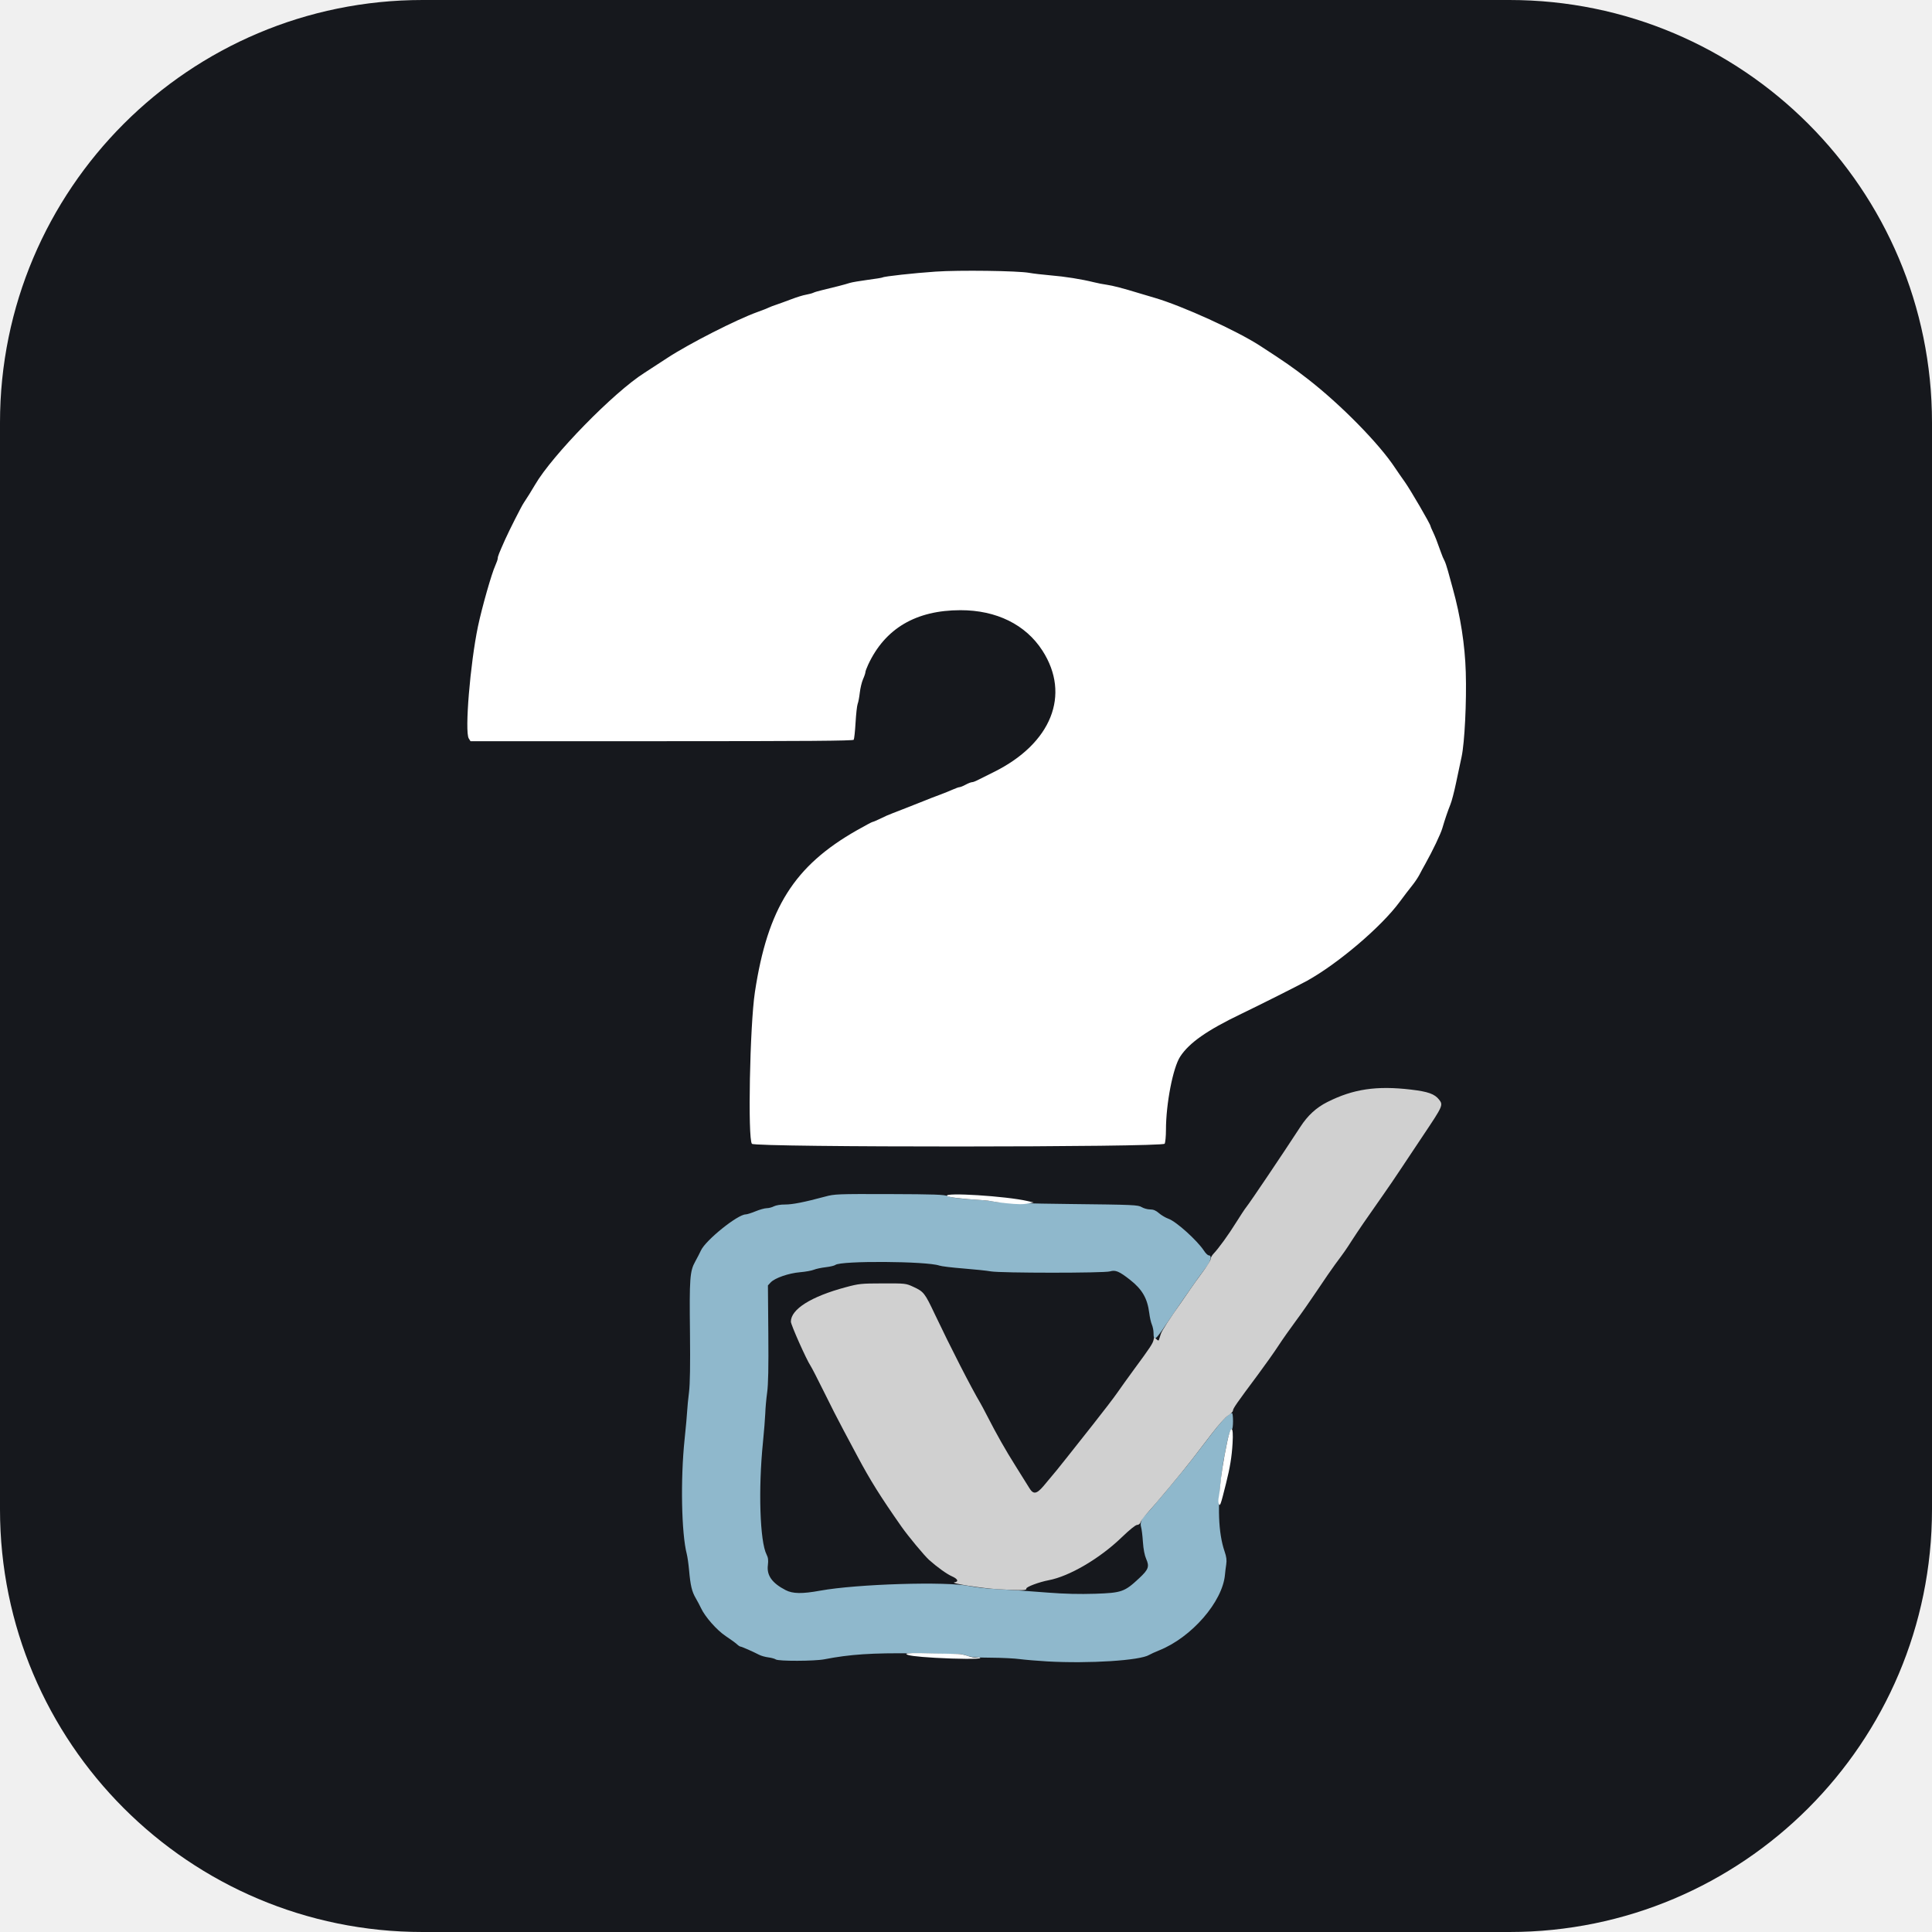
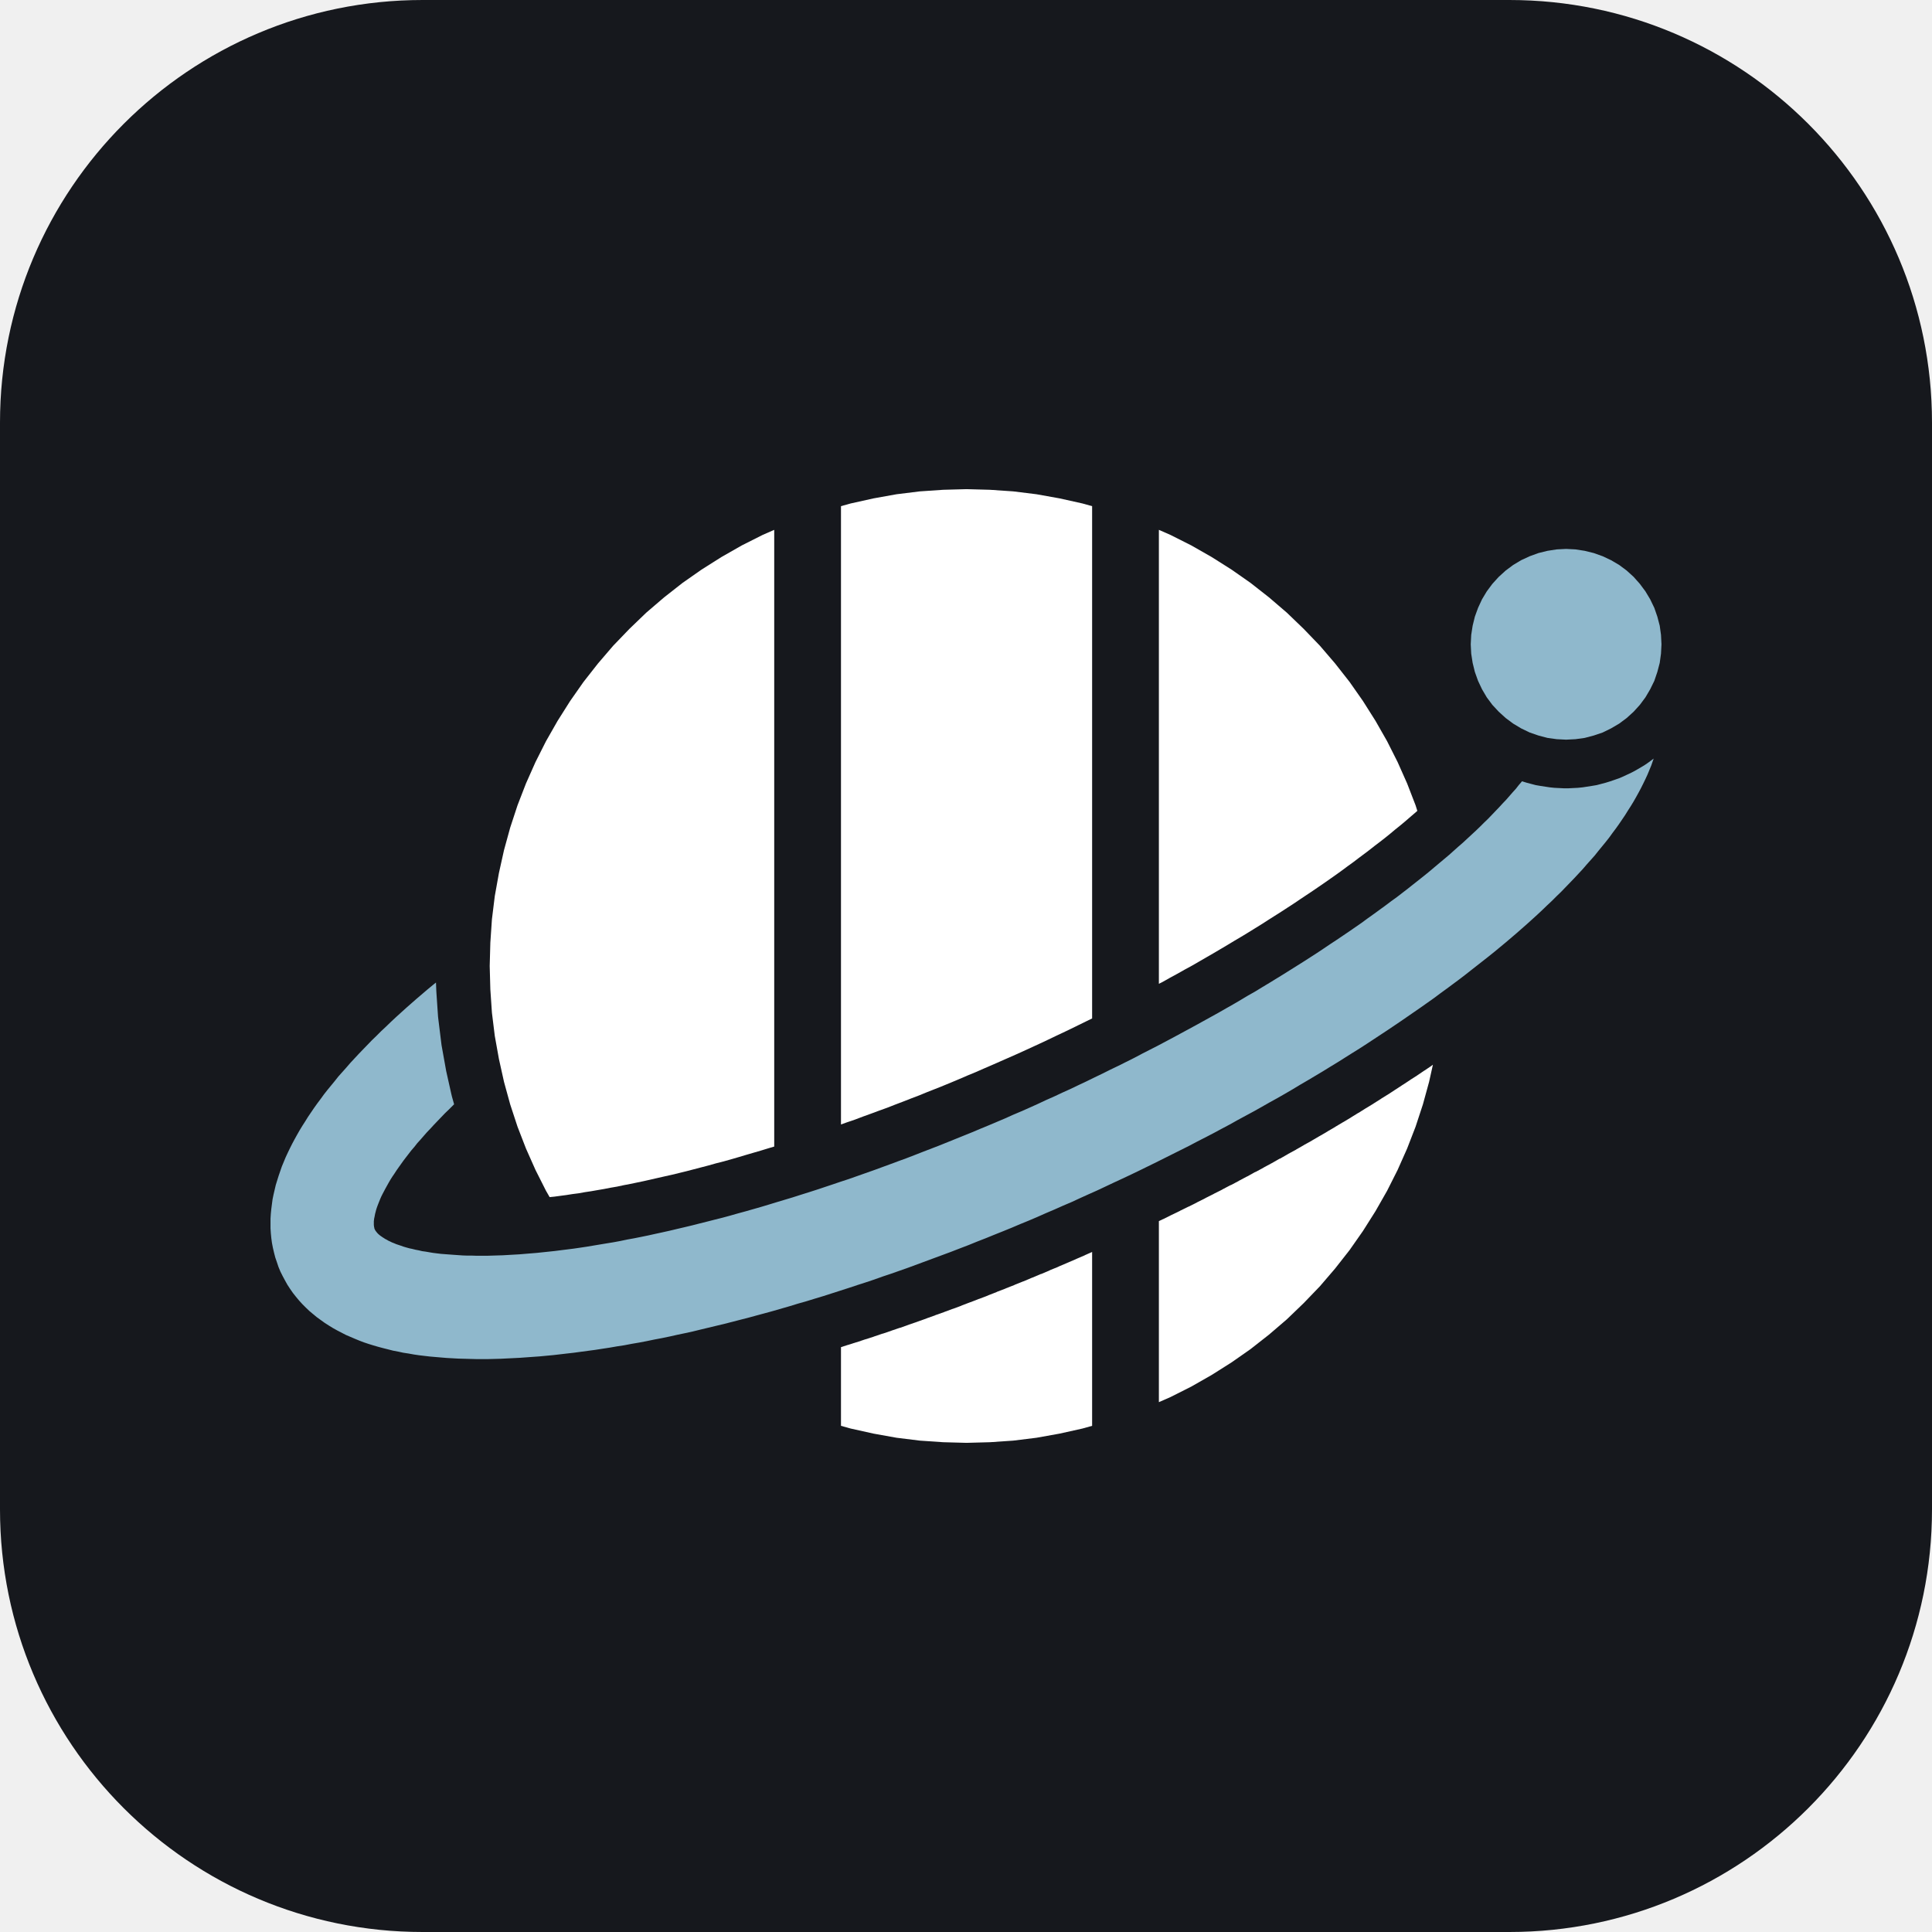
<svg xmlns="http://www.w3.org/2000/svg" viewBox="0 0 512.00 512.00" width="512.00" height="512.00" role="img">
  <rect width="512" height="512" rx="112" fill="#16181D" />
-   <g transform="translate(14.738 40.082) scale(1.31657)">
-     <path fill="#8FB8CC" fill-rule="evenodd" d="M199.62,303.98C197.70,303.87 195.22,303.66 194.12,303.52C193.03,303.37 190.39,303.24 188.26,303.23C185.49,303.22 184.15,303.11 183.52,302.85C183.05,302.65 182.20,302.48 181.64,302.48C181.08,302.47 177.10,302.42 172.79,302.36C164.38,302.25 159.88,302.55 154.75,303.55C152.78,303.94 145.44,303.96 144.96,303.58C144.77,303.44 144.11,303.25 143.48,303.17C142.84,303.09 142.00,302.85 141.60,302.64C140.43,302.03 138.10,301.00 137.87,301.00C137.75,301.00 137.42,300.79 137.14,300.52C136.86,300.26 135.84,299.52 134.88,298.88C133.09,297.69 130.71,294.99 129.90,293.23C129.68,292.76 129.21,291.87 128.85,291.25C128.07,289.92 127.78,288.68 127.51,285.62C127.40,284.39 127.19,282.93 127.05,282.38C125.97,278.21 125.76,267.34 126.61,259.25C126.86,256.84 127.10,254.26 127.13,253.50C127.17,252.74 127.33,251.06 127.50,249.75C127.70,248.13 127.76,244.35 127.69,237.88C127.56,226.89 127.66,225.44 128.74,223.50C129.16,222.74 129.68,221.73 129.90,221.25C130.86,219.18 137.29,214.00 138.91,214.00C139.17,214.00 140.05,213.72 140.88,213.38C141.70,213.04 142.71,212.76 143.12,212.75C143.54,212.75 144.20,212.58 144.59,212.37C145.01,212.16 145.95,212.00 146.84,212.01C148.32,212.01 150.68,211.55 154.88,210.42C156.79,209.90 157.33,209.88 167.82,209.91C176.88,209.94 178.90,210.01 179.57,210.32C180.28,210.64 182.37,210.89 186.62,211.14C187.31,211.18 188.49,211.33 189.25,211.49C190.08,211.65 195.99,211.82 204.23,211.91C216.96,212.05 217.88,212.09 218.60,212.53C219.03,212.79 219.79,213.00 220.30,213.00C220.98,213.00 221.47,213.21 222.09,213.75C222.56,214.16 223.42,214.67 224.01,214.88C225.57,215.43 229.79,219.24 231.15,221.31C231.48,221.83 231.92,222.25 232.13,222.25C232.77,222.25 232.54,223.36 231.67,224.52C230.30,226.35 229.42,227.56 228.52,228.88C228.04,229.56 227.11,230.91 226.43,231.88C225.76,232.84 224.46,234.75 223.54,236.12C221.39,239.36 221.00,239.62 221.00,237.85C221.00,237.37 220.85,236.62 220.66,236.17C220.47,235.73 220.24,234.69 220.14,233.87C219.76,230.89 218.73,229.10 216.25,227.15C214.09,225.46 213.34,225.14 212.24,225.47C211.07,225.83 190.22,225.82 188.25,225.47C187.49,225.33 185.02,225.07 182.75,224.89C180.48,224.71 178.29,224.45 177.88,224.30C175.34,223.41 158.03,223.30 156.96,224.17C156.78,224.32 155.90,224.53 155.02,224.63C154.14,224.73 153.06,224.96 152.63,225.14C152.19,225.32 150.94,225.55 149.85,225.64C147.57,225.83 144.77,226.80 143.94,227.69L143.38,228.29L143.46,237.96C143.52,244.84 143.45,248.27 143.22,249.88C143.05,251.11 142.88,252.97 142.85,254.00C142.81,255.03 142.60,257.68 142.38,259.88C141.42,269.32 141.76,279.85 143.11,282.47C143.43,283.09 143.49,283.61 143.37,284.61C143.11,286.67 144.22,288.22 146.95,289.63C148.38,290.37 150.26,290.40 153.88,289.74C161.30,288.39 179.41,287.84 184.00,288.82C185.03,289.04 187.17,289.29 188.75,289.38C192.87,289.61 194.28,289.70 199.75,290.13C203.11,290.39 206.06,290.46 209.25,290.36C214.61,290.18 215.17,289.98 218.13,287.21C219.99,285.47 220.20,284.89 219.52,283.35C219.20,282.63 218.96,281.39 218.86,279.92C218.78,278.66 218.61,277.31 218.49,276.92C218.24,276.14 218.62,275.13 219.39,274.49C219.94,274.04 226.69,265.99 228.62,263.49C229.45,262.42 231.22,260.12 232.56,258.37C234.73,255.52 236.21,254.00 236.80,254.00C236.91,254.00 237.00,254.73 237.00,255.62C237.00,256.52 236.90,257.25 236.78,257.25C236.49,257.25 236.12,258.28 235.75,260.12C235.09,263.45 235.00,263.96 234.72,266.00C233.83,272.62 234.03,278.13 235.30,281.84C235.68,282.94 235.76,283.60 235.63,284.47C235.53,285.10 235.42,286.02 235.38,286.50C234.91,291.96 228.66,299.15 222.12,301.76C221.30,302.09 220.40,302.50 220.12,302.67C218.29,303.80 208.02,304.45 199.62,303.98Z" />
-     <path fill="#D0D0D0" fill-rule="evenodd" d="M189.75,289.45C186.45,289.27 179.82,288.22 180.94,288.05C181.83,287.92 181.60,287.37 180.44,286.86C179.41,286.41 177.48,285.03 175.84,283.57C174.86,282.69 171.67,278.85 170.28,276.88C166.06,270.86 163.98,267.53 161.43,262.75C160.88,261.72 159.62,259.36 158.63,257.50C157.63,255.64 155.82,252.10 154.61,249.62C153.39,247.15 152.20,244.83 151.95,244.46C151.14,243.26 148.00,236.22 148.00,235.59C148.00,233.09 152.07,230.53 159.00,228.67C161.71,227.94 162.14,227.90 166.50,227.89C171.07,227.88 171.14,227.88 172.67,228.59C174.75,229.55 174.95,229.81 176.99,234.12C180.13,240.74 184.29,248.87 186.15,252.00C186.35,252.34 186.95,253.47 187.48,254.50C189.44,258.33 191.22,261.46 193.27,264.71C194.43,266.54 195.64,268.48 195.96,269.02C196.78,270.41 197.43,270.34 198.84,268.69C200.92,266.23 202.24,264.63 203.68,262.78C204.48,261.77 206.79,258.84 208.82,256.28C210.85,253.72 213.01,250.89 213.63,250.00C214.24,249.11 215.82,246.91 217.13,245.12C220.32,240.80 220.85,239.99 221.00,239.27C221.12,238.69 221.15,238.68 221.56,239.10C221.90,239.43 222.03,239.46 222.10,239.21C222.16,239.02 222.32,238.52 222.46,238.08C222.68,237.39 224.16,235.10 226.80,231.38C227.19,230.82 227.93,229.76 228.44,229.00C228.95,228.24 230.08,226.68 230.94,225.52C231.80,224.36 232.50,223.22 232.50,222.97C232.50,222.72 232.75,222.26 233.06,221.93C234.12,220.82 236.12,218.05 237.62,215.63C238.45,214.30 239.37,212.90 239.67,212.53C240.52,211.46 246.84,202.07 250.55,196.38C252.03,194.09 253.76,192.50 255.99,191.38C261.19,188.76 265.89,188.06 272.83,188.88C276.27,189.29 277.57,189.75 278.48,190.90C279.33,191.99 279.25,192.17 275.28,198.09C273.82,200.26 271.78,203.32 270.75,204.89C269.72,206.45 268.10,208.83 267.15,210.17C263.94,214.72 262.13,217.37 260.92,219.25C259.70,221.15 259.49,221.46 257.51,224.12C256.89,224.95 255.31,227.26 253.98,229.25C252.65,231.24 250.68,234.06 249.59,235.52C248.51,236.97 246.95,239.19 246.12,240.46C245.30,241.72 243.44,244.34 242.00,246.28C237.72,252.02 237.00,253.06 236.99,253.48C236.99,253.70 236.56,254.14 236.03,254.46C235.47,254.81 234.08,256.36 232.60,258.30C231.24,260.09 229.45,262.43 228.62,263.49C226.80,265.86 221.33,272.40 219.73,274.14C219.09,274.83 218.49,275.65 218.39,275.95C218.29,276.28 218.01,276.50 217.70,276.50C217.38,276.50 216.15,277.50 214.53,279.06C210.15,283.28 204.04,286.86 199.88,287.64C197.98,288.00 195.38,288.97 195.40,289.31C195.43,289.71 194.85,289.72 189.75,289.45Z" />
-     <path fill="#FFFFFF" fill-rule="evenodd" d="M177.00,303.25C173.07,303.02 171.25,302.77 171.25,302.46C171.25,302.30 172.93,302.26 175.94,302.35C178.52,302.42 181.06,302.48 181.59,302.48C182.13,302.48 183.05,302.67 183.65,302.90C184.24,303.12 185.07,303.26 185.48,303.20C185.89,303.14 186.17,303.18 186.10,303.30C185.95,303.53 181.58,303.51 177.00,303.25ZM234.10,272.16C234.02,271.93 234.02,271.38 234.12,270.93C234.21,270.49 234.32,269.68 234.36,269.12C234.52,266.93 235.04,263.59 235.81,259.88C236.55,256.25 237.13,256.35 236.91,260.06C236.75,262.77 236.40,264.94 235.60,268.12C234.46,272.69 234.38,272.89 234.10,272.16ZM191.12,211.73C190.03,211.62 188.84,211.45 188.50,211.37C188.16,211.28 187.20,211.17 186.38,211.12C182.54,210.89 179.70,210.55 179.44,210.29C178.67,209.52 191.36,210.32 195.62,211.31L196.88,211.60L195.88,211.78C194.67,212.01 193.76,212.00 191.12,211.73ZM140.16,199.79C139.30,198.83 139.74,175.94 140.76,169.25C143.33,152.32 148.68,143.84 161.31,136.67C162.93,135.75 164.33,135.00 164.44,135.00C164.54,135.00 165.13,134.76 165.75,134.46C166.37,134.16 167.05,133.84 167.27,133.74C167.48,133.64 169.17,132.97 171.02,132.26C172.86,131.54 174.71,130.81 175.12,130.64C175.54,130.46 176.72,130.00 177.75,129.62C178.78,129.24 180.08,128.72 180.64,128.46C181.20,128.21 181.79,128.00 181.95,128.00C182.12,128.00 182.67,127.78 183.18,127.50C183.70,127.22 184.27,127.00 184.46,127.00C184.64,127.00 185.10,126.84 185.46,126.65C185.83,126.46 187.34,125.71 188.83,124.97C200.45,119.22 204.37,109.41 198.63,100.51C195.25,95.27 189.37,92.37 182.12,92.38C173.17,92.39 166.95,96.06 163.56,103.34C163.25,104.00 163.00,104.69 163.00,104.87C163.00,105.04 162.79,105.68 162.52,106.28C162.26,106.88 161.97,108.11 161.87,109.00C161.77,109.89 161.58,110.91 161.44,111.25C161.31,111.59 161.12,113.29 161.02,115.02C160.92,116.75 160.75,118.30 160.65,118.46C160.51,118.68 151.16,118.75 121.99,118.75L83.51,118.75L83.16,118.19C82.32,116.82 83.45,103.13 85.02,95.62C85.84,91.75 87.78,84.93 88.52,83.35C88.78,82.78 89.00,82.14 89.00,81.92C89.00,81.55 89.24,80.95 90.50,78.12C91.36,76.21 93.77,71.45 94.22,70.79C94.86,69.84 95.83,68.29 96.51,67.12C99.95,61.20 112.33,48.53 118.50,44.62C119.12,44.22 121.23,42.85 123.20,41.56C127.53,38.73 137.04,33.88 141.25,32.37C142.28,32.00 143.34,31.59 143.59,31.45C143.85,31.32 144.53,31.06 145.09,30.88C145.66,30.69 147.00,30.20 148.08,29.79C149.15,29.38 150.50,28.96 151.08,28.87C151.65,28.77 152.32,28.59 152.55,28.47C152.78,28.35 153.68,28.09 154.55,27.89C156.61,27.41 158.93,26.81 159.88,26.50C160.29,26.37 161.89,26.10 163.44,25.89C164.99,25.69 166.35,25.47 166.46,25.40C166.81,25.18 172.72,24.53 177.12,24.23C181.84,23.90 193.73,24.06 196.00,24.48C196.76,24.62 198.67,24.84 200.25,24.98C203.17,25.22 206.51,25.75 209.00,26.37C209.76,26.56 210.94,26.79 211.62,26.88C212.77,27.04 214.88,27.59 218.12,28.58C218.81,28.79 220.22,29.21 221.25,29.51C226.86,31.16 237.71,36.10 242.38,39.12C247.48,42.42 249.08,43.54 252.03,45.83C258.68,50.99 266.41,58.85 269.63,63.75C270.04,64.37 270.92,65.64 271.59,66.58C272.69,68.12 276.75,75.09 276.75,75.45C276.75,75.53 276.97,76.05 277.24,76.61C277.70,77.58 278.04,78.44 278.88,80.81C279.08,81.40 279.38,82.10 279.54,82.37C279.70,82.64 280.02,83.60 280.27,84.50C280.51,85.39 280.94,86.97 281.23,88.00C282.78,93.56 283.69,99.39 283.85,104.88C284.03,110.79 283.62,119.06 283.01,121.88C282.74,123.11 282.23,125.53 281.87,127.25C281.51,128.97 281.01,130.88 280.75,131.50C280.24,132.76 279.63,134.55 279.13,136.27C278.81,137.40 277.15,140.87 275.74,143.38C275.35,144.06 274.80,145.08 274.52,145.63C274.23,146.18 273.58,147.16 273.06,147.80C272.55,148.43 271.39,149.94 270.50,151.15C266.82,156.13 258.17,163.49 251.93,166.96C250.43,167.80 242.17,171.95 238.62,173.65C231.78,176.94 228.18,179.45 226.37,182.23C224.91,184.45 223.50,191.73 223.50,196.99C223.50,198.25 223.38,199.50 223.24,199.77C222.85,200.50 140.83,200.53 140.16,199.79Z" />
+   <g transform="translate(45.531 45.385) scale(4.2123)">
+     <path fill="#FFFFFF" fill-rule="evenodd" d="M77.12,37.17 L76.46,35.86 L75.73,34.58 L74.94,33.33 L74.10,32.13 L73.19,30.97 L72.23,29.85 L71.21,28.79 L70.15,27.77 L69.03,26.81 L67.87,25.90 L66.67,25.06 L65.42,24.27 L64.14,23.54 L62.83,22.88 L62.10,22.56 L62.10,51.12 L62.34,51.00 L62.80,50.74 L63.26,50.49 L63.72,50.23 L64.18,49.98 L64.63,49.72 L65.08,49.46 L65.53,49.20 L65.97,48.94 L66.41,48.68 L66.84,48.42 L67.28,48.16 L67.71,47.90 L68.13,47.64 L68.55,47.38 L68.97,47.11 L69.38,46.85 L69.79,46.59 L70.19,46.33 L70.59,46.07 L70.99,45.80 L71.38,45.54 L71.77,45.28 L72.15,45.02 L72.53,44.76 L72.90,44.50 L73.27,44.24 L73.63,43.98 L73.98,43.72 L74.34,43.46 L74.68,43.20 L75.03,42.94 L75.36,42.69 L75.69,42.43 L76.02,42.18 L76.34,41.93 L76.65,41.68 L76.96,41.42 L77.26,41.18 L77.56,40.93 L77.85,40.68 L78.13,40.44 L78.36,40.24 L78.25,39.89 L77.72,38.52ZM52.94,20.14 L51.47,20.04 L50.00,20.00 L48.53,20.04 L47.06,20.14 L45.60,20.32 L44.15,20.58 L42.71,20.90 L42.10,21.07 L42.10,59.97 L42.49,59.83 L42.99,59.66 L43.49,59.47 L43.99,59.29 L44.50,59.10 L45.00,58.92 L45.51,58.72 L46.01,58.53 L46.52,58.33 L47.02,58.14 L47.53,57.93 L48.04,57.73 L48.54,57.53 L49.05,57.32 L49.55,57.11 L50.06,56.89 L50.57,56.68 L51.07,56.46 L51.58,56.24 L52.08,56.02 L52.58,55.80 L53.08,55.58 L53.59,55.35 L54.09,55.12 L54.59,54.89 L55.08,54.66 L55.58,54.42 L56.07,54.19 L56.57,53.95 L57.06,53.71 L57.55,53.47 L57.90,53.30 L57.90,21.07 L57.29,20.90 L55.85,20.58 L54.40,20.32ZM33.33,25.06 L32.13,25.90 L30.97,26.81 L29.85,27.77 L28.79,28.79 L27.77,29.85 L26.81,30.97 L25.90,32.13 L25.06,33.33 L24.27,34.58 L23.54,35.86 L22.88,37.17 L22.28,38.52 L21.75,39.89 L21.29,41.29 L20.90,42.71 L20.58,44.15 L20.32,45.60 L20.14,47.06 L20.04,48.53 L20.00,50.00 L20.04,51.47 L20.14,52.94 L20.32,54.40 L20.58,55.85 L20.90,57.29 L21.29,58.71 L21.75,60.11 L22.28,61.48 L22.88,62.83 L23.54,64.14 L23.77,64.54 L24.07,64.51 L24.44,64.46 L24.82,64.41 L25.20,64.35 L25.59,64.30 L25.98,64.23 L26.38,64.17 L26.78,64.10 L27.19,64.03 L27.60,63.95 L28.01,63.88 L28.43,63.79 L28.85,63.71 L29.28,63.62 L29.71,63.53 L30.15,63.43 L30.59,63.33 L31.03,63.23 L31.48,63.13 L31.93,63.02 L32.38,62.91 L32.84,62.79 L33.30,62.67 L33.76,62.55 L34.22,62.42 L34.69,62.30 L35.16,62.17 L35.64,62.03 L36.11,61.89 L36.59,61.75 L37.07,61.61 L37.56,61.46 L37.90,61.36 L37.90,22.56 L37.17,22.88 L35.86,23.54 L34.58,24.27ZM65.42,75.73 L66.67,74.94 L67.87,74.10 L69.03,73.19 L70.15,72.23 L71.21,71.21 L72.23,70.15 L73.19,69.03 L74.10,67.87 L74.94,66.67 L75.73,65.42 L76.46,64.14 L77.12,62.83 L77.72,61.48 L78.25,60.11 L78.71,58.71 L79.10,57.29 L79.34,56.21 L79.26,56.27 L79.25,56.28 L78.82,56.57 L78.80,56.58 L78.37,56.87 L78.36,56.88 L77.92,57.16 L77.91,57.17 L77.47,57.46 L77.45,57.47 L77.01,57.76 L76.99,57.77 L76.55,58.06 L76.53,58.07 L76.08,58.35 L76.07,58.36 L75.61,58.65 L75.60,58.66 L75.14,58.94 L75.12,58.95 L74.66,59.24 L74.65,59.24 L74.18,59.53 L74.17,59.54 L73.70,59.82 L73.68,59.83 L73.21,60.11 L73.20,60.12 L72.72,60.40 L72.71,60.41 L72.23,60.69 L72.21,60.70 L71.73,60.98 L71.72,60.99 L71.23,61.26 L71.22,61.27 L70.73,61.55 L70.72,61.56 L70.22,61.83 L70.21,61.84 L69.72,62.12 L69.70,62.12 L69.21,62.40 L69.19,62.41 L68.69,62.68 L68.68,62.69 L68.18,62.96 L68.16,62.96 L67.66,63.24 L67.65,63.24 L67.14,63.51 L67.13,63.52 L66.62,63.79 L66.60,63.79 L66.09,64.06 L66.08,64.07 L65.56,64.33 L65.55,64.34 L65.03,64.60 L65.02,64.61 L64.50,64.87 L64.49,64.88 L63.97,65.14 L63.96,65.14 L63.43,65.40 L63.42,65.41 L62.90,65.66 L62.88,65.67 L62.36,65.93 L62.35,65.93 L62.10,66.05 L62.10,77.44 L62.83,77.12 L64.14,76.46ZM45.60,79.68 L47.06,79.86 L48.53,79.96 L50.00,80.00 L51.47,79.96 L52.94,79.86 L54.40,79.68 L55.85,79.42 L57.29,79.10 L57.90,78.93 L57.90,67.99 L57.45,68.19 L57.44,68.20 L56.90,68.43 L56.89,68.44 L56.35,68.67 L56.33,68.68 L55.79,68.91 L55.78,68.92 L55.24,69.14 L55.23,69.15 L54.69,69.38 L54.67,69.38 L54.13,69.61 L54.12,69.61 L53.58,69.84 L53.57,69.84 L53.02,70.06 L53.01,70.07 L52.47,70.28 L52.46,70.29 L51.91,70.50 L51.90,70.51 L51.36,70.72 L51.35,70.73 L50.80,70.94 L50.79,70.94 L50.25,71.15 L50.24,71.15 L49.69,71.36 L49.68,71.37 L49.14,71.57 L49.13,71.57 L48.59,71.77 L48.57,71.78 L48.03,71.97 L48.02,71.98 L47.48,72.17 L47.47,72.18 L46.93,72.37 L46.91,72.38 L46.38,72.56 L46.36,72.57 L45.83,72.76 L45.81,72.76 L45.28,72.94 L45.26,72.95 L44.73,73.13 L44.71,73.13 L44.18,73.31 L44.16,73.32 L43.63,73.49 L43.62,73.49 L43.09,73.67 L43.07,73.67 L42.54,73.84 L42.53,73.84 L42.10,73.98 L42.10,78.93 L42.71,79.10 L44.15,79.42Z" />
+     <path fill="#8FB8CC" fill-rule="evenodd" d="M84.93,38.40 L84.74,38.62 L84.56,38.85 L84.36,39.07 L84.16,39.30 L83.95,39.54 L83.73,39.77 L83.51,40.01 L83.28,40.25 L83.05,40.49 L82.81,40.74 L82.56,40.98 L82.31,41.23 L82.05,41.48 L81.78,41.73 L81.51,41.98 L81.23,42.24 L80.94,42.49 L80.65,42.75 L80.36,43.01 L80.05,43.27 L79.74,43.53 L79.43,43.79 L79.11,44.06 L78.79,44.32 L78.45,44.59 L78.12,44.85 L77.78,45.12 L77.43,45.39 L77.08,45.66 L76.72,45.92 L76.36,46.19 L75.99,46.46 L75.62,46.73 L75.24,47.00 L74.86,47.28 L74.47,47.55 L74.08,47.82 L73.68,48.09 L73.28,48.36 L72.87,48.63 L72.47,48.90 L72.05,49.18 L71.63,49.45 L71.21,49.72 L70.78,49.99 L70.35,50.26 L69.92,50.53 L69.48,50.80 L69.04,51.07 L68.59,51.34 L68.15,51.61 L67.69,51.87 L67.24,52.14 L66.78,52.41 L66.32,52.67 L65.85,52.94 L65.38,53.20 L64.91,53.46 L64.44,53.72 L63.96,53.98 L63.48,54.24 L63.00,54.50 L62.51,54.76 L62.02,55.02 L61.53,55.27 L61.04,55.52 L60.55,55.78 L60.05,56.03 L59.55,56.28 L59.05,56.52 L58.55,56.77 L58.05,57.01 L57.54,57.26 L57.03,57.50 L56.53,57.74 L56.02,57.97 L55.51,58.21 L54.99,58.44 L54.48,58.68 L53.97,58.91 L53.45,59.14 L52.93,59.36 L52.42,59.59 L51.90,59.81 L51.38,60.03 L50.87,60.24 L50.35,60.46 L49.83,60.67 L49.31,60.88 L48.79,61.09 L48.27,61.30 L47.75,61.50 L47.23,61.70 L46.72,61.90 L46.20,62.10 L45.68,62.29 L45.17,62.48 L44.65,62.67 L44.13,62.86 L43.62,63.04 L43.11,63.22 L42.60,63.40 L42.08,63.57 L41.58,63.74 L41.07,63.91 L40.56,64.08 L40.06,64.24 L39.55,64.40 L39.05,64.56 L38.55,64.71 L38.05,64.86 L37.56,65.01 L37.06,65.16 L36.57,65.30 L36.08,65.44 L35.60,65.57 L35.11,65.71 L34.63,65.84 L34.15,65.96 L33.68,66.08 L33.20,66.20 L32.73,66.32 L32.27,66.43 L31.80,66.54 L31.34,66.65 L30.89,66.75 L30.43,66.85 L29.98,66.95 L29.54,67.04 L29.09,67.13 L28.65,67.21 L28.22,67.30 L27.79,67.38 L27.36,67.45 L26.94,67.52 L26.52,67.59 L26.10,67.66 L25.70,67.72 L25.29,67.78 L24.89,67.83 L24.49,67.88 L24.10,67.93 L23.72,67.97 L23.34,68.01 L22.96,68.05 L22.59,68.08 L22.22,68.11 L21.87,68.14 L21.51,68.16 L21.16,68.18 L20.82,68.20 L20.48,68.21 L20.15,68.22 L19.83,68.23 L19.51,68.23 L19.19,68.23 L18.89,68.22 L18.59,68.22 L18.30,68.21 L18.01,68.19 L17.73,68.17 L17.46,68.15 L17.19,68.13 L16.93,68.11 L16.68,68.08 L16.44,68.05 L16.20,68.01 L15.97,67.97 L15.75,67.94 L15.54,67.89 L15.33,67.85 L15.13,67.80 L14.94,67.76 L14.76,67.71 L14.59,67.66 L14.42,67.60 L14.27,67.55 L14.12,67.50 L13.98,67.44 L13.85,67.39 L13.73,67.33 L13.62,67.28 L13.52,67.22 L13.42,67.17 L13.33,67.11 L13.25,67.06 L13.18,67.01 L13.12,66.97 L13.06,66.92 L13.01,66.88 L12.97,66.84 L12.93,66.80 L12.90,66.76 L12.87,66.73 L12.85,66.70 L12.83,66.67 L12.81,66.65 L12.80,66.62 L12.78,66.60 L12.77,66.57 L6.83,69.22 L6.97,69.50 L7.12,69.78 L7.27,70.05 L7.44,70.31 L7.62,70.57 L7.81,70.81 L8.01,71.05 L8.22,71.28 L8.44,71.50 L8.66,71.71 L8.90,71.91 L9.13,72.10 L9.38,72.28 L9.63,72.46 L9.88,72.62 L10.14,72.78 L10.41,72.93 L10.68,73.07 L10.95,73.21 L11.23,73.33 L11.51,73.45 L11.80,73.57 L12.09,73.68 L12.39,73.78 L12.68,73.87 L12.99,73.96 L13.29,74.04 L13.61,74.12 L13.92,74.20 L14.24,74.26 L14.56,74.33 L14.89,74.38 L15.22,74.44 L15.56,74.49 L15.90,74.53 L16.24,74.57 L16.59,74.60 L16.94,74.63 L17.30,74.66 L17.66,74.68 L18.02,74.70 L18.39,74.71 L18.76,74.72 L19.14,74.73 L19.52,74.73 L19.91,74.73 L20.30,74.72 L20.69,74.71 L21.09,74.69 L21.50,74.67 L21.90,74.65 L22.31,74.62 L22.73,74.59 L23.15,74.56 L23.57,74.52 L24.00,74.48 L24.43,74.43 L24.86,74.38 L25.30,74.33 L25.74,74.27 L26.19,74.21 L26.64,74.15 L27.09,74.08 L27.55,74.01 L28.01,73.93 L28.47,73.86 L28.94,73.77 L29.41,73.69 L29.88,73.60 L30.36,73.50 L30.84,73.41 L31.32,73.31 L31.81,73.20 L32.29,73.10 L32.79,72.99 L33.28,72.87 L33.78,72.75 L34.28,72.63 L34.78,72.51 L35.29,72.38 L35.79,72.25 L36.30,72.12 L36.81,71.98 L37.33,71.84 L37.84,71.70 L38.36,71.55 L38.88,71.40 L39.40,71.24 L39.93,71.09 L40.45,70.93 L40.98,70.77 L41.51,70.60 L42.04,70.43 L42.57,70.26 L43.11,70.08 L43.64,69.91 L44.18,69.73 L44.71,69.54 L45.25,69.36 L45.79,69.17 L46.33,68.98 L46.87,68.78 L47.41,68.58 L47.95,68.38 L48.49,68.18 L49.03,67.98 L49.57,67.77 L50.12,67.56 L50.66,67.34 L51.20,67.13 L51.74,66.91 L52.29,66.69 L52.83,66.47 L53.37,66.24 L53.91,66.02 L54.45,65.79 L54.99,65.55 L55.53,65.32 L56.07,65.08 L56.61,64.85 L57.15,64.60 L57.68,64.36 L58.22,64.12 L58.75,63.87 L59.28,63.62 L59.82,63.37 L60.35,63.12 L60.87,62.87 L61.40,62.61 L61.93,62.35 L62.45,62.09 L62.97,61.83 L63.49,61.57 L64.01,61.31 L64.52,61.04 L65.03,60.78 L65.55,60.51 L66.05,60.24 L66.56,59.97 L67.06,59.69 L67.56,59.42 L68.06,59.15 L68.56,58.87 L69.05,58.59 L69.54,58.32 L70.03,58.04 L70.51,57.76 L70.99,57.47 L71.47,57.19 L71.94,56.91 L72.41,56.63 L72.88,56.34 L73.34,56.06 L73.80,55.77 L74.26,55.48 L74.71,55.20 L75.16,54.91 L75.60,54.62 L76.04,54.33 L76.48,54.04 L76.91,53.75 L77.34,53.46 L77.76,53.17 L78.18,52.88 L78.60,52.59 L79.01,52.30 L79.42,52.01 L79.82,51.71 L80.22,51.42 L80.61,51.13 L81.00,50.84 L81.38,50.55 L81.76,50.25 L82.13,49.96 L82.50,49.67 L82.87,49.38 L83.23,49.09 L83.58,48.80 L83.93,48.51 L84.27,48.22 L84.61,47.93 L84.94,47.64 L85.27,47.35 L85.59,47.06 L85.91,46.77 L86.22,46.48 L86.52,46.19 L86.83,45.90 L87.12,45.61 L87.41,45.33 L87.69,45.04 L87.97,44.75 L88.24,44.47 L88.51,44.18 L88.77,43.90 L89.02,43.61 L89.27,43.33 L89.52,43.05 L89.75,42.76 L89.98,42.48 L90.21,42.20 L90.43,41.92 L90.64,41.63 L90.85,41.35 L91.05,41.07 L91.24,40.79 L91.43,40.51 L91.61,40.22 L91.79,39.94 L91.96,39.66 L92.12,39.38 L92.28,39.09 L92.43,38.81 L92.57,38.53 L92.71,38.24 L92.84,37.96 L92.96,37.67 L93.08,37.38 L93.18,37.09 L93.23,36.95 L92.88,37.21 L92.63,37.38 L92.12,37.68 L91.86,37.82 L91.33,38.07 L91.05,38.19 L90.50,38.38 L90.21,38.47 L89.64,38.62 L89.34,38.67 L88.76,38.76 L88.46,38.79 L87.87,38.82 L87.57,38.82 L86.98,38.79 L86.69,38.76 L86.10,38.67 L85.81,38.62 L85.24,38.47 L84.95,38.38 L84.94,38.38ZM12.75,66.52 L12.74,66.50 L12.74,66.47 L12.73,66.43 L12.72,66.40 L12.72,66.35 L12.71,66.31 L12.71,66.25 L12.71,66.19 L12.71,66.13 L12.71,66.06 L12.72,65.98 L12.73,65.89 L12.75,65.80 L12.77,65.70 L12.79,65.59 L12.82,65.48 L12.85,65.36 L12.89,65.23 L12.94,65.09 L12.99,64.96 L13.05,64.81 L13.11,64.66 L13.18,64.50 L13.26,64.34 L13.35,64.17 L13.44,64.00 L13.54,63.82 L13.64,63.64 L13.75,63.45 L13.87,63.26 L14.00,63.07 L14.13,62.87 L14.27,62.67 L14.42,62.46 L14.57,62.25 L14.73,62.04 L14.90,61.82 L15.07,61.60 L15.26,61.38 L15.44,61.15 L15.64,60.93 L15.84,60.70 L16.05,60.46 L16.27,60.23 L16.49,59.99 L16.72,59.75 L16.95,59.51 L17.19,59.26 L17.44,59.02 L17.69,58.77 L17.76,58.70 L17.62,58.20 L17.58,58.03 L17.26,56.60 L17.23,56.43 L16.97,54.98 L16.95,54.82 L16.77,53.36 L16.75,53.19 L16.65,51.72 L16.64,51.56 L16.62,51.04 L16.42,51.20 L16.07,51.49 L15.73,51.78 L15.39,52.07 L15.06,52.36 L14.73,52.65 L14.41,52.94 L14.09,53.23 L13.78,53.52 L13.48,53.81 L13.17,54.10 L12.88,54.39 L12.59,54.67 L12.31,54.96 L12.03,55.25 L11.76,55.53 L11.49,55.82 L11.23,56.10 L10.98,56.39 L10.73,56.67 L10.48,56.95 L10.25,57.24 L10.02,57.52 L9.79,57.80 L9.57,58.08 L9.36,58.37 L9.15,58.65 L8.95,58.93 L8.76,59.21 L8.57,59.49 L8.39,59.78 L8.21,60.06 L8.04,60.34 L7.88,60.62 L7.72,60.91 L7.57,61.19 L7.43,61.47 L7.29,61.76 L7.16,62.04 L7.04,62.33 L6.92,62.62 L6.82,62.91 L6.72,63.20 L6.63,63.49 L6.54,63.78 L6.47,64.08 L6.40,64.38 L6.34,64.67 L6.30,64.97 L6.26,65.28 L6.23,65.58 L6.21,65.89 L6.21,66.19 L6.21,66.50 L6.23,66.81 L6.26,67.12 L6.30,67.42 L6.36,67.73 L6.43,68.03 L6.51,68.34 L6.61,68.63 L6.71,68.93 L6.83,69.22 L12.77,66.57 L12.76,66.55Z" />
+     <path fill="#8FB8CC" fill-rule="evenodd" d="M93.72,29.76 L93.69,29.17 L93.61,28.59 L93.46,28.02 L93.27,27.47 L93.01,26.93 L92.71,26.43 L92.36,25.96 L91.97,25.52 L91.53,25.12 L91.06,24.77 L90.55,24.47 L90.02,24.22 L89.46,24.02 L88.89,23.88 L88.31,23.79 L87.72,23.76 L87.13,23.79 L86.55,23.88 L85.98,24.02 L85.43,24.22 L84.89,24.47 L84.39,24.77 L83.92,25.12 L83.48,25.52 L83.08,25.96 L82.73,26.43 L82.43,26.93 L82.18,27.47 L81.98,28.02 L81.84,28.59 L81.75,29.17 L81.72,29.76 L81.75,30.35 L81.84,30.93 L81.98,31.50 L82.18,32.06 L82.43,32.59 L82.73,33.10 L83.08,33.57 L83.48,34.00 L83.92,34.40 L84.39,34.75 L84.89,35.05 L85.43,35.31 L85.98,35.50 L86.55,35.65 L87.13,35.73 L87.72,35.76 L88.31,35.73 L88.89,35.65 L89.46,35.50 L90.02,35.31 L90.55,35.05 L91.06,34.75 L91.53,34.40 L91.97,34.00 L92.36,33.57 L92.71,33.10 L93.01,32.59 L93.27,32.06 L93.46,31.50 L93.61,30.93 L93.69,30.35Z" />
  </g>
</svg>
